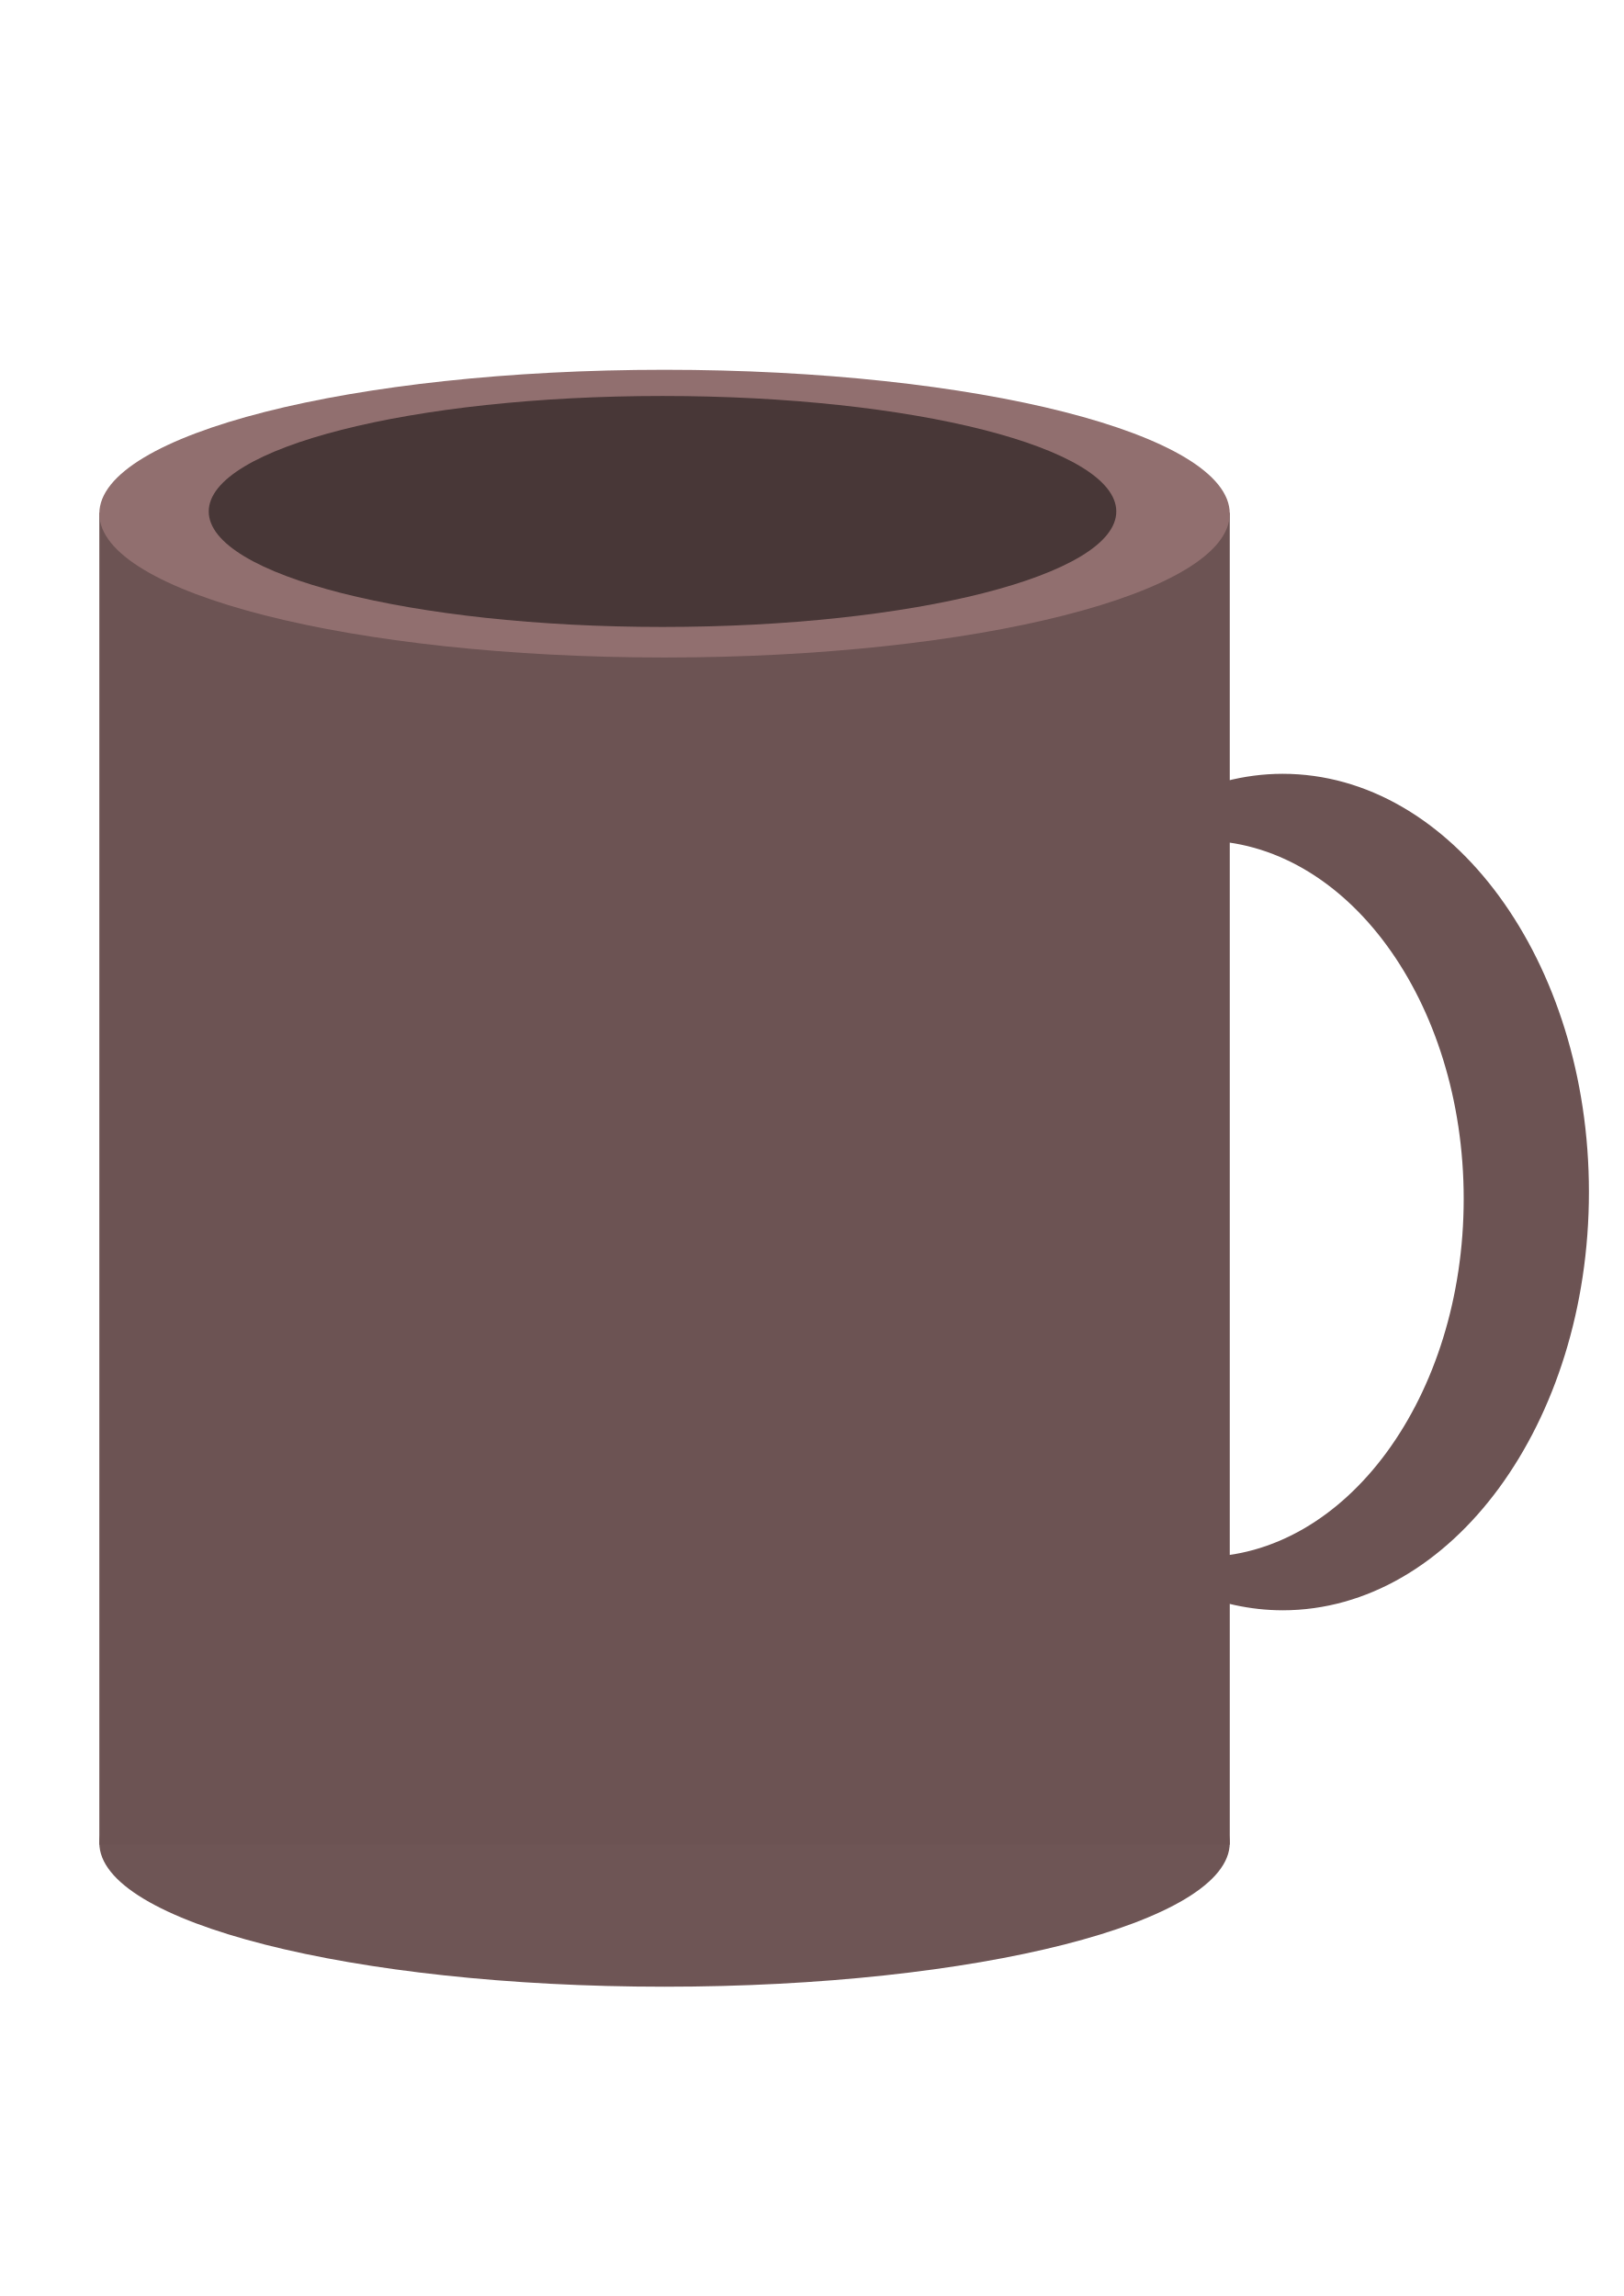
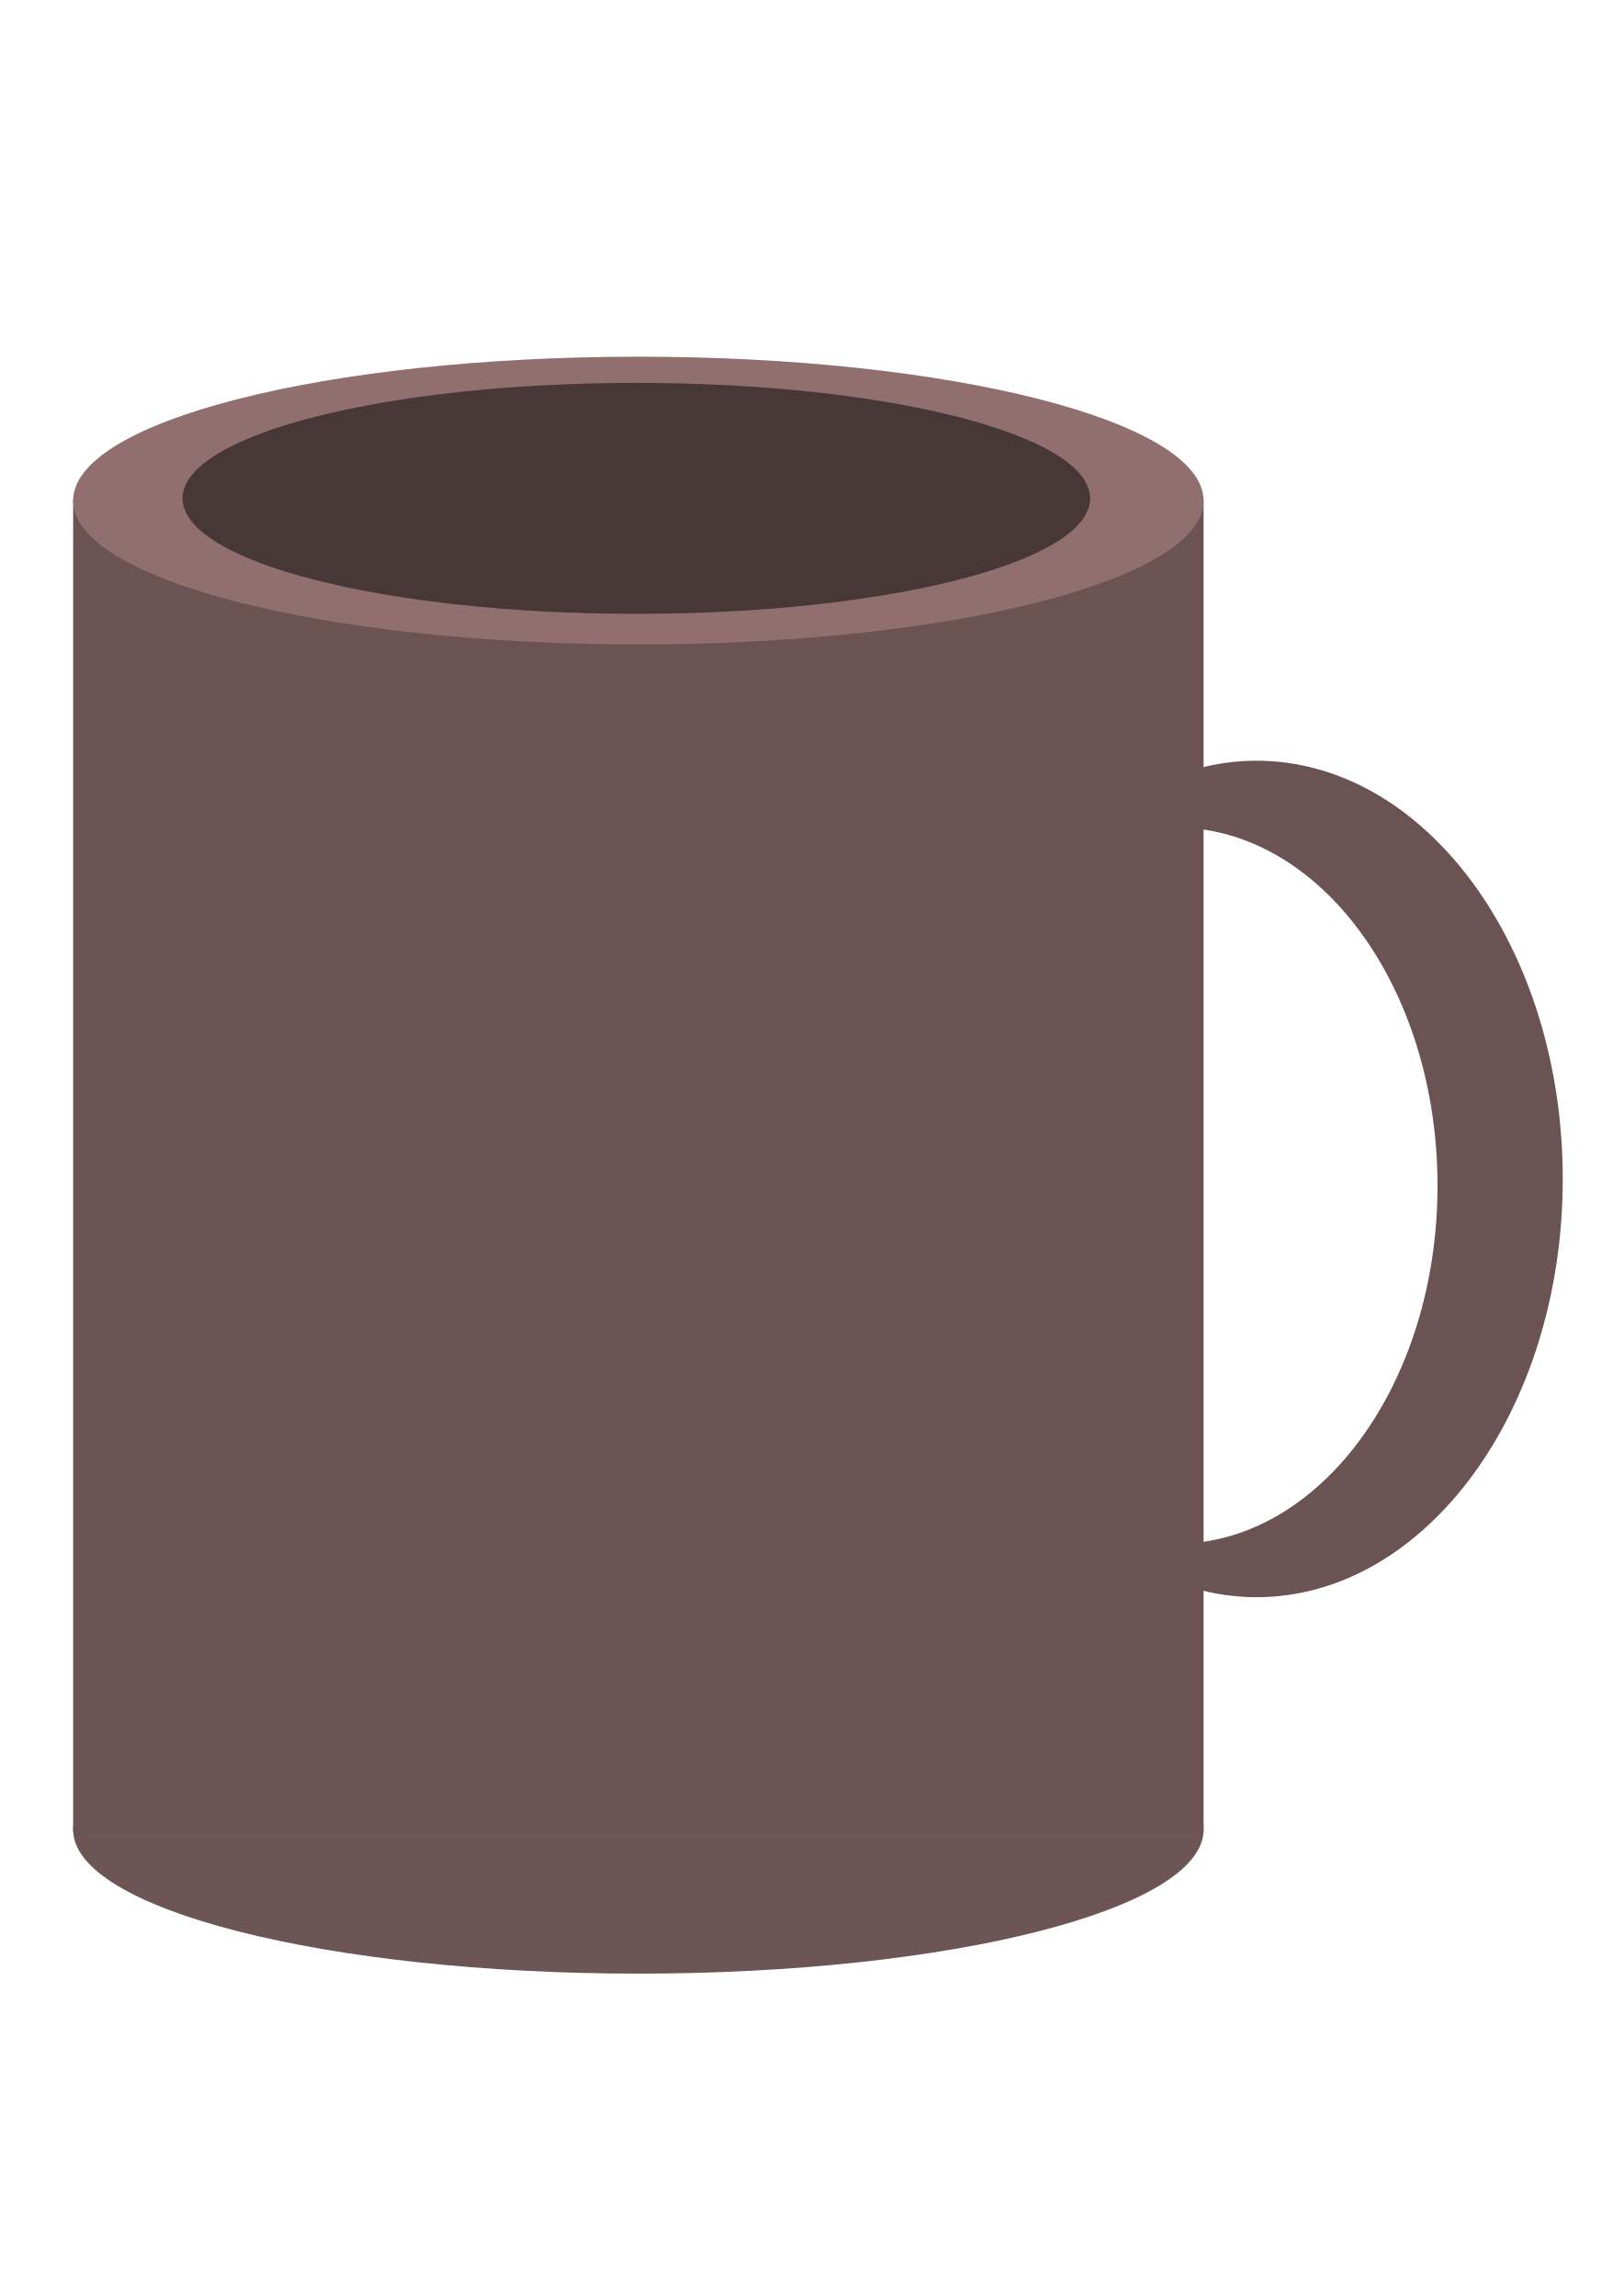
<svg xmlns="http://www.w3.org/2000/svg" width="210mm" height="297mm" viewBox="0 0 744.094 1052.362" id="svg4159" version="1.1">
  <defs id="defs4161" />
  <g id="layer1">
-     <g id="g4194">
-       <path id="path4169" d="m 587.741,354.67 a 140.419,191.702 0 0 0 -95.413,51.283 120.272,164.197 0 0 1 58.17,-20.695 120.272,164.197 0 0 1 120.273,164.198 120.272,164.197 0 0 1 -120.273,164.196 120.272,164.197 0 0 1 -44.843,-11.968 140.419,191.702 0 0 0 82.086,36.389 A 140.419,191.702 0 0 0 728.16,546.372 140.419,191.702 0 0 0 587.741,354.67 Z" style="opacity:1;fill:#6c5353;fill-opacity:1;stroke:none" />
-       <ellipse ry="65.936" rx="259.021" cy="844.667" cx="304.541" id="path4171-2" style="opacity:1;fill:#6c5353;fill-opacity:0.983;stroke:none" />
-       <rect y="235.008" x="45.521" height="610.517" width="518.041" id="rect4167" style="opacity:1;fill:#6c5353;fill-opacity:1;stroke:none" />
-       <ellipse ry="65.936" rx="259.021" cy="235.427" cx="304.541" id="path4171" style="opacity:1;fill:#916f6f;fill-opacity:1;stroke:none" />
-       <ellipse style="opacity:1;fill:#483737;fill-opacity:1;stroke:none" id="ellipse4192" cx="303.61" cy="234.427" rx="207.952" ry="52.936" />
+     <g id="g4194" transform="translate(-12,-6)">
+       <g id="g4201">
+         <path style="opacity:1;fill:#6c5353;fill-opacity:1;stroke:none" d="m 587.741,354.67 a 140.419,191.702 0 0 0 -95.413,51.283 120.272,164.197 0 0 1 58.17,-20.695 120.272,164.197 0 0 1 120.273,164.198 120.272,164.197 0 0 1 -120.273,164.196 120.272,164.197 0 0 1 -44.843,-11.968 140.419,191.702 0 0 0 82.086,36.389 A 140.419,191.702 0 0 0 728.16,546.372 140.419,191.702 0 0 0 587.741,354.67 Z" id="path4169" />
+         <ellipse style="opacity:1;fill:#6c5353;fill-opacity:0.983;stroke:none" id="path4171-2" cx="304.541" cy="844.667" rx="259.021" ry="65.936" />
+         <rect style="opacity:1;fill:#6c5353;fill-opacity:1;stroke:none" id="rect4167" width="518.041" height="610.517" x="45.521" y="235.008" />
+         <ellipse style="opacity:1;fill:#916f6f;fill-opacity:1;stroke:none" id="path4171" cx="304.541" cy="235.427" rx="259.021" ry="65.936" />
+         <ellipse ry="52.936" rx="207.952" cy="234.427" cx="303.61" id="ellipse4192" style="opacity:1;fill:#483737;fill-opacity:1;stroke:none" />
+       </g>
    </g>
  </g>
</svg>
